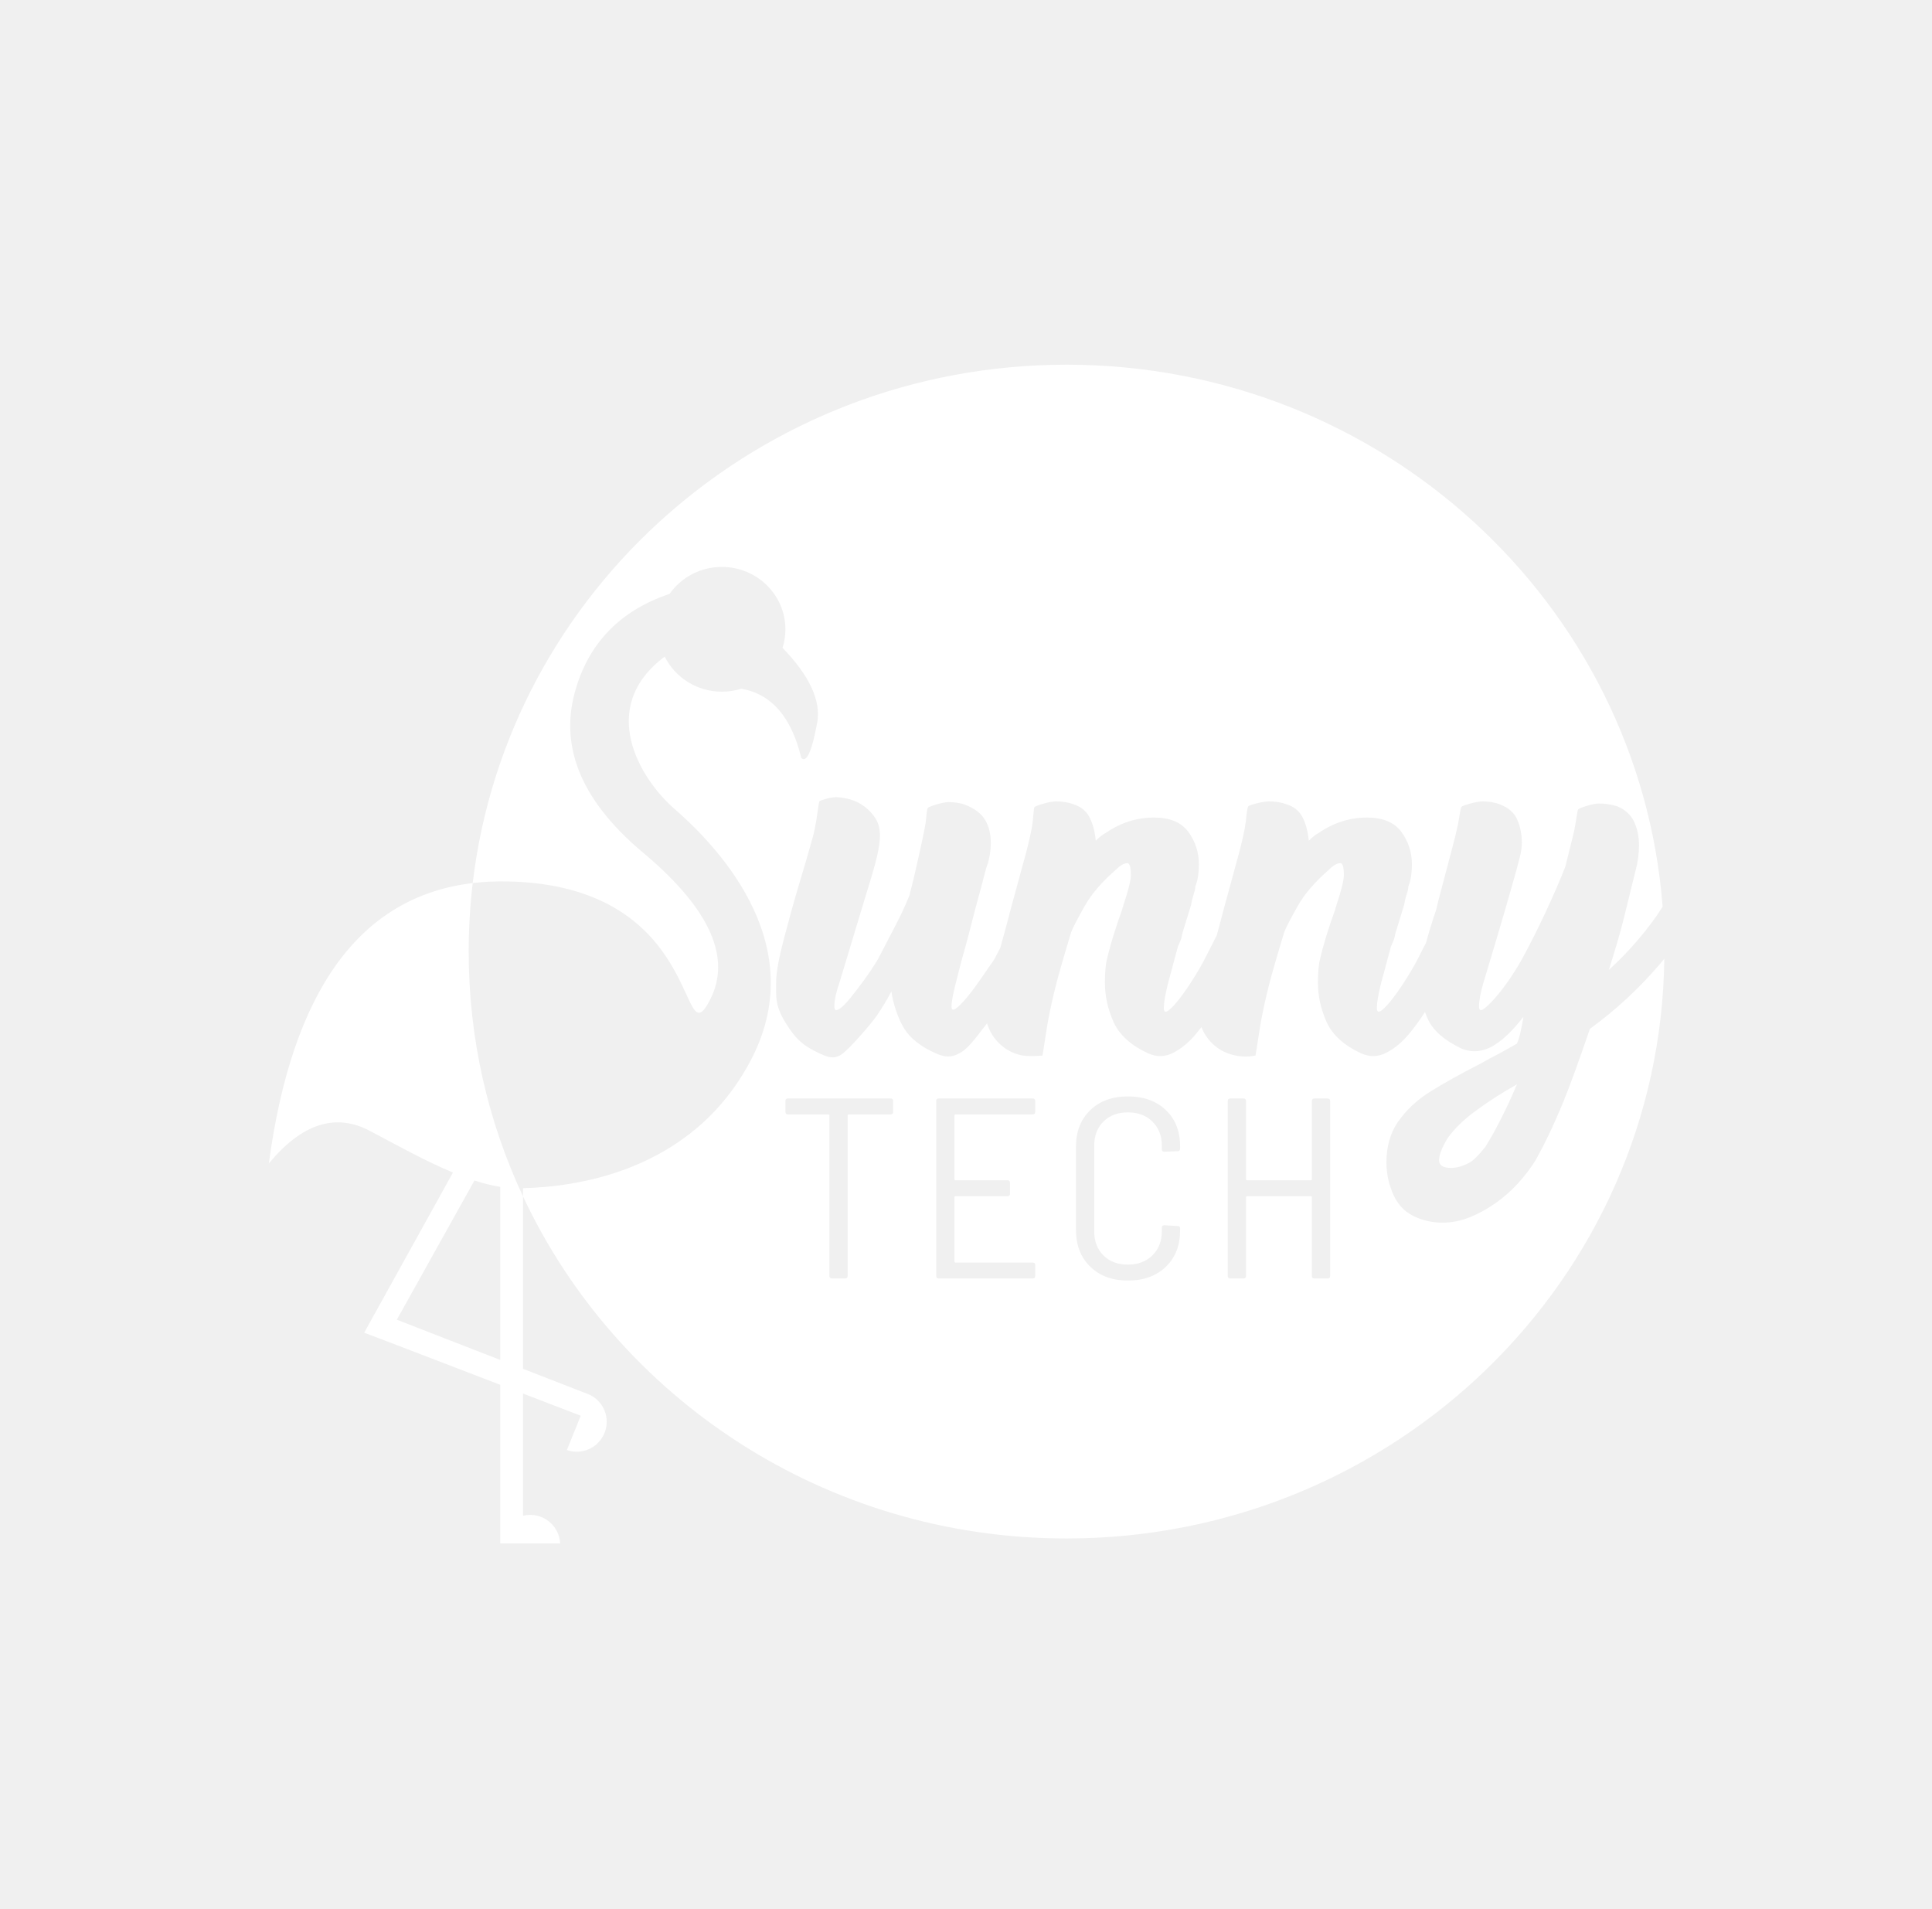
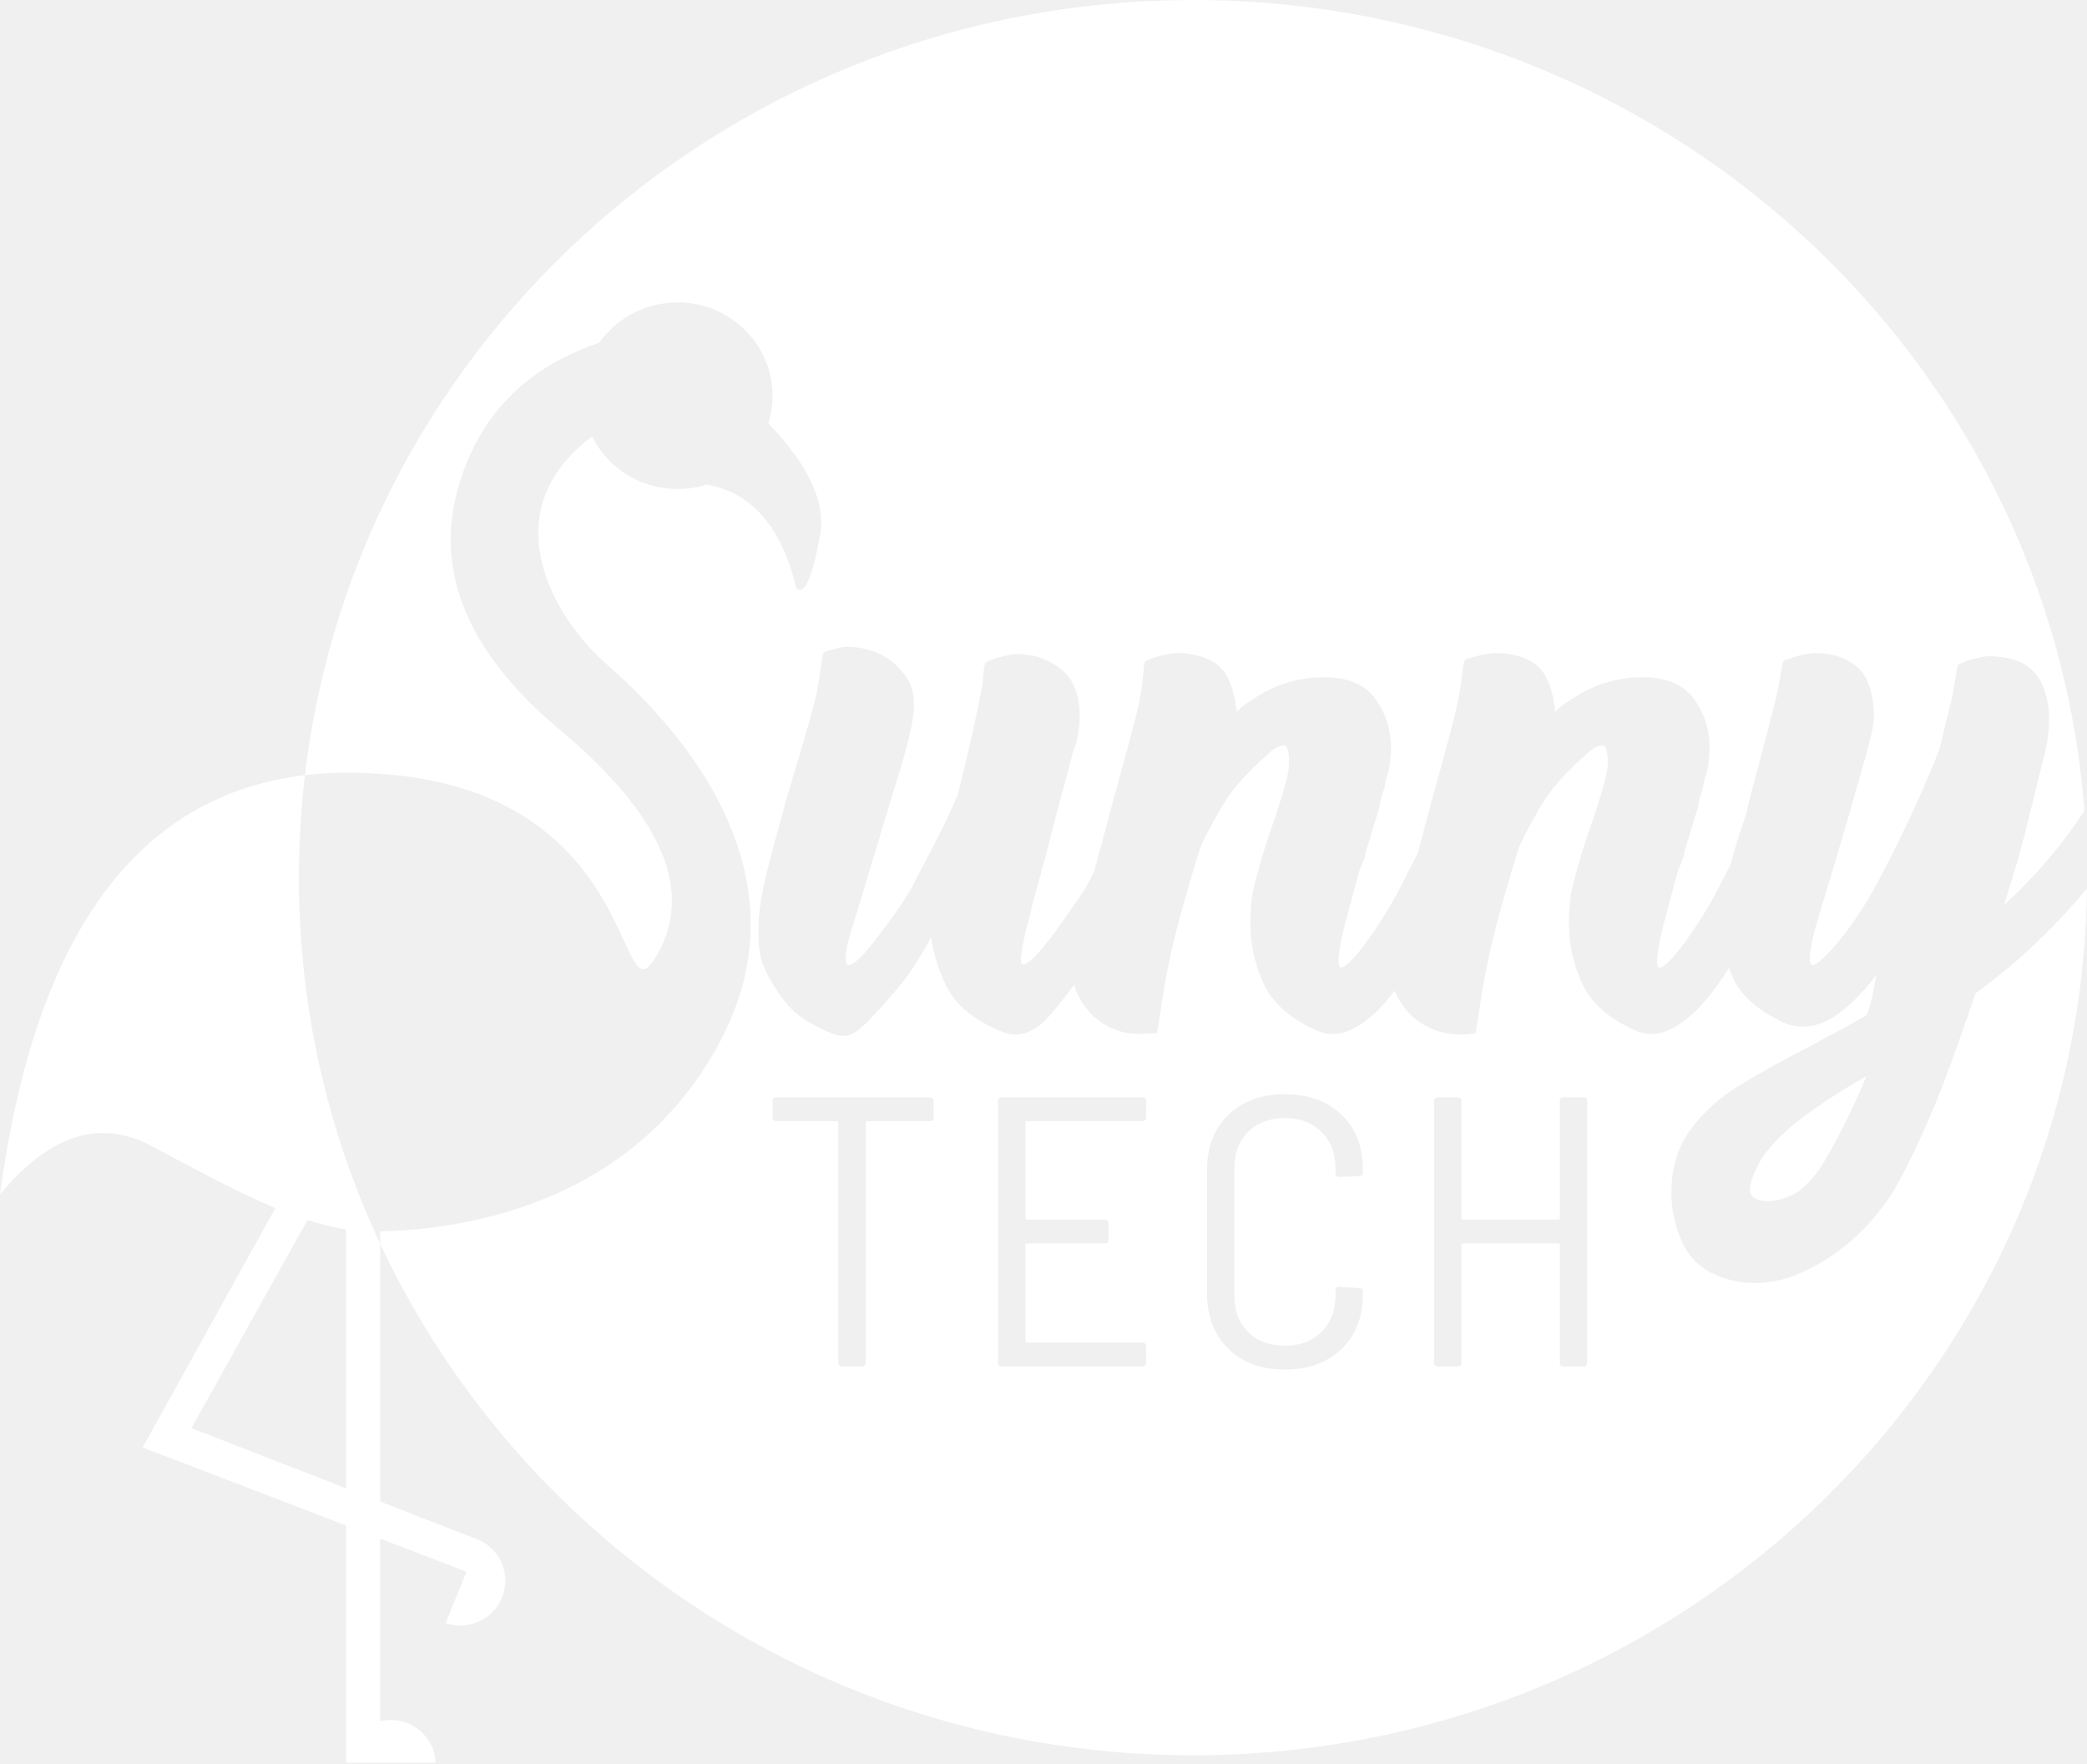
- <svg xmlns="http://www.w3.org/2000/svg" width="1653px" height="1633px" viewBox="0 0 1653 1633" version="1.1">
+ <svg xmlns="http://www.w3.org/2000/svg" width="1194px" height="1009px" viewBox="0 0 1194 1009" version="1.1">
  <defs />
-   <g id="Page-1" stroke="none" stroke-width="1" fill="none" fill-rule="evenodd">
-     <g id="white">
-       <g id="Logo" transform="translate(230, 312)">
-         <ellipse id="Oval-2" cx="682.5" cy="502.088" rx="511.5" ry="502.088" />
-         <path d="M990.097,494.547 C987.856,498.944 985.636,503.279 983.437,507.551 C981.037,512.356 977.835,517.963 973.834,524.37 C969.833,530.777 965.931,536.483 962.13,541.488 C958.329,546.494 955.027,550.098 952.226,552.3 C949.425,554.503 948.025,553.802 948.025,550.198 C948.025,545.793 949.225,538.786 951.626,529.175 L960.029,497.941 C962.03,493.536 963.13,490.633 963.33,489.231 C963.53,487.829 963.831,486.528 964.231,485.327 L971.433,461.901 C971.833,459.098 972.434,456.495 973.234,454.092 C974.034,451.69 974.834,449.087 975.034,446.284 C976.235,443.08 977.035,439.877 977.435,436.673 C977.835,433.47 978.036,430.466 978.036,427.663 C978.036,417.252 975.034,407.942 969.032,399.733 C963.03,391.524 953.227,387.419 939.622,387.419 C924.817,387.419 911.012,391.824 898.208,400.634 C895.807,401.835 893.006,404.037 889.805,407.241 C889.004,399.232 887.204,392.525 884.403,387.119 C881.602,381.713 877,378.009 870.598,376.007 C866.196,374.405 861.195,373.604 855.593,373.604 C849.991,373.604 839.081,376.799 838.265,377.512 C836.752,378.833 836.386,388.921 835.185,395.528 C833.985,402.135 832.184,409.944 829.783,418.954 C827.383,427.964 824.682,437.875 821.681,448.686 C818.68,459.498 815.779,470.31 812.978,481.122 C812.324,483.519 811.674,485.9 811.028,488.264 C807.698,494.829 804.413,501.258 801.173,507.551 C798.773,512.356 795.572,517.963 791.57,524.37 C787.569,530.777 783.667,536.483 779.866,541.488 C776.065,546.494 772.763,550.098 769.962,552.3 C767.162,554.503 765.761,553.802 765.761,550.198 C765.761,545.793 766.961,538.786 769.362,529.175 L777.765,497.941 C779.766,493.536 780.866,490.633 781.066,489.231 C781.266,487.829 781.567,486.528 781.967,485.327 L789.169,461.901 C789.569,459.098 790.17,456.495 790.97,454.092 C791.77,451.69 792.57,449.087 792.771,446.284 C793.971,443.08 794.771,439.877 795.171,436.673 C795.571,433.47 795.772,430.466 795.772,427.663 C795.772,417.252 792.771,407.942 786.768,399.733 C780.766,391.524 770.963,387.419 757.358,387.419 C742.553,387.419 728.748,391.824 715.944,400.634 C713.543,401.835 710.742,404.037 707.541,407.241 C706.74,399.232 704.94,392.525 702.139,387.119 C699.338,381.713 694.736,378.009 688.334,376.007 C683.932,374.405 678.931,373.604 673.329,373.604 C667.727,373.604 655.952,377.33 655.101,378.479 C654.248,379.631 654.122,388.921 652.921,395.528 C651.721,402.135 649.92,409.944 647.52,418.954 C645.119,427.964 642.418,437.875 639.417,448.686 C636.416,459.498 633.515,470.31 630.714,481.122 C629.083,487.107 627.472,492.99 625.882,498.769 C624.192,502.083 622.468,505.41 620.71,508.752 C616.309,515.16 612.007,521.366 607.806,527.373 C603.604,533.38 599.703,538.485 596.101,542.69 C592.5,546.894 589.599,549.697 587.398,551.099 C585.198,552.501 584.097,551.8 584.097,548.997 C584.097,545.393 585.298,538.786 587.699,529.175 C588.099,527.974 588.899,524.87 590.099,519.865 C591.3,514.859 592.9,508.853 594.901,501.845 C596.902,494.837 598.902,487.329 600.903,479.32 C602.904,471.311 604.905,463.703 606.905,456.495 C608.906,449.287 610.607,442.88 612.007,437.274 C613.408,431.668 614.508,428.064 615.308,426.462 C616.109,423.259 616.709,420.355 617.109,417.752 C617.509,415.15 617.709,412.246 617.709,409.043 C617.709,401.435 616.109,394.927 612.907,389.521 C609.706,384.115 604.104,379.811 596.101,376.607 C594.101,375.806 591.8,375.206 589.199,374.805 C586.598,374.405 584.097,374.205 581.696,374.205 C576.094,374.205 564.755,378.103 563.899,379.066 C562.728,380.382 562.527,388.858 561.889,392.525 C561.089,397.13 559.989,402.636 558.588,409.043 C557.188,415.45 555.587,422.658 553.787,430.667 C551.986,438.676 550.085,446.484 548.085,454.092 C544.883,462.101 540.782,470.911 535.78,480.521 C530.779,490.132 525.877,499.542 521.075,508.752 C517.474,514.759 513.473,520.766 509.071,526.772 C504.669,532.779 500.668,537.985 497.067,542.389 C493.465,546.794 490.364,549.798 487.763,551.399 C485.163,553.001 483.862,552.2 483.862,548.997 C483.862,543.791 485.263,537.184 488.064,529.175 L511.472,451.69 C515.873,437.674 518.874,427.163 520.475,420.155 C522.076,413.147 522.876,407.441 522.876,403.036 C522.876,397.03 521.575,392.024 518.974,388.02 C516.373,384.015 513.172,380.612 509.371,377.809 C505.57,375.005 501.468,373.003 497.067,371.802 C492.665,370.601 488.664,370 485.063,370 C480.261,370 471.763,372.8 471.161,373.429 C470.895,373.708 470.61,375.143 470.27,377.335 C469.355,383.228 468.035,394.589 465.556,403.637 C462.154,416.051 458.253,429.465 453.852,443.881 C451.451,451.89 449.15,459.899 446.949,467.908 C444.748,475.916 442.648,483.725 440.647,491.333 C438.646,498.942 437.046,505.949 435.845,512.356 C434.645,518.764 434.045,524.169 434.045,528.574 C434.045,540.187 432.93,547.973 441.847,562.512 C450.765,577.05 456.853,582.433 471.258,589.241 C477.66,592.044 483.022,594.688 489.864,590.142 C496.706,585.596 515.773,563.413 520.375,556.605 C524.977,549.798 529.078,542.99 532.679,536.183 C533.88,545.393 538.181,559.308 543.583,567.917 C548.985,576.527 558.088,583.635 570.893,589.241 C578.095,592.444 584.051,593.244 592.2,588.34 C600.024,583.631 608.408,570.985 614.554,563.426 C614.945,564.883 615.429,566.28 616.008,567.617 C618.609,573.624 622.311,578.629 627.112,582.634 C631.914,586.638 637.416,589.341 643.618,590.743 C649.82,592.144 661.925,591.043 661.925,591.043 C661.925,591.043 663.725,580.331 664.926,572.122 C666.126,563.913 667.827,554.903 670.027,545.092 C672.228,535.282 674.829,525.171 677.83,514.759 C680.831,504.348 683.732,494.537 686.533,485.327 C688.534,480.521 692.435,473.013 698.237,462.802 C704.039,452.591 712.942,442.279 724.947,431.868 C728.548,428.264 731.749,426.462 734.55,426.462 C736.551,426.462 737.551,429.866 737.551,436.673 C737.551,441.078 735.35,449.888 730.949,463.102 C730.949,463.903 730.849,464.304 730.649,464.304 C730.449,464.304 730.149,464.704 730.349,465.505 C727.548,473.113 724.947,480.822 722.546,488.63 C720.145,496.439 718.144,503.947 716.544,511.155 C716.144,513.558 715.844,516.261 715.643,519.264 C715.443,522.267 715.343,525.371 715.343,528.574 C715.343,540.187 717.844,551.499 722.846,562.512 C727.848,573.524 737.751,582.433 752.556,589.241 C759.759,592.444 766.861,592.244 773.864,588.64 C780.866,585.036 787.369,579.63 793.371,572.422 C794.916,570.567 796.428,568.671 797.908,566.735 C798.025,567.032 798.146,567.326 798.272,567.617 C800.873,573.624 804.575,578.629 809.376,582.634 C814.178,586.638 819.68,589.341 825.882,590.743 C832.084,592.144 838.186,592.244 844.189,591.043 C845.389,583.902 846.389,577.595 847.19,572.122 C848.39,563.913 850.091,554.903 852.291,545.092 C854.492,535.282 857.093,525.171 860.094,514.759 C863.095,504.348 865.996,494.537 868.797,485.327 C870.798,480.521 874.699,473.013 880.501,462.802 C886.303,452.591 895.206,442.279 907.211,431.868 C910.812,428.264 914.013,426.462 916.814,426.462 C918.815,426.462 919.815,429.866 919.815,436.673 C919.815,441.078 917.614,449.888 913.213,463.102 C913.213,463.903 913.113,464.304 912.913,464.304 C912.713,464.304 912.412,464.704 912.613,465.505 C909.812,473.113 907.211,480.822 904.81,488.63 C902.409,496.439 900.408,503.947 898.808,511.155 C898.408,513.558 898.107,516.261 897.907,519.264 C897.707,522.267 897.607,525.371 897.607,528.574 C897.607,540.187 900.108,551.499 905.11,562.512 C910.112,573.524 920.015,582.433 934.82,589.241 C942.023,592.444 949.125,592.244 956.128,588.64 C963.13,585.036 969.633,579.63 975.635,572.422 C980.48,566.604 984.999,560.394 989.192,553.793 C989.992,556.049 990.909,558.254 991.94,560.409 C996.542,570.02 1006.045,578.229 1020.45,585.036 C1025.252,587.039 1030.054,587.739 1034.855,587.139 C1039.657,586.538 1044.259,584.836 1048.66,582.033 C1053.062,579.23 1057.363,575.726 1061.565,571.521 C1065.766,567.317 1069.668,562.812 1073.269,558.007 L1073.269,559.208 C1072.469,563.613 1071.668,567.617 1070.868,571.221 C1070.068,574.825 1069.067,578.029 1067.867,580.832 L1053.462,588.941 C1047.46,591.944 1042.058,594.847 1037.256,597.65 C1020.05,606.46 1005.645,614.469 994.041,621.677 C982.437,628.885 973.034,637.694 965.831,648.106 C959.429,657.716 956.228,669.129 956.228,682.343 C956.228,692.354 958.329,701.865 962.53,710.875 C966.732,719.885 973.434,726.191 982.637,729.795 C989.44,732.598 996.642,734 1004.245,734 C1012.248,734 1020.15,732.398 1027.953,729.195 C1035.756,725.991 1043.158,721.887 1050.161,716.881 C1057.163,711.876 1063.465,706.27 1069.067,700.063 C1074.669,693.856 1079.471,687.549 1083.473,681.142 C1091.475,667.126 1099.578,650.108 1107.781,630.086 C1113.25,616.738 1120.752,596.115 1130.289,568.218 C1152.297,552.2 1172.204,533.78 1190.01,512.957 C1191.348,511.392 1192.666,509.812 1193.963,508.217 C1190.618,782.689 962.909,1004.177 682.5,1004.177 C476.155,1004.177 298.349,884.241 217.483,711.513 L217.483,859.024 L274.176,881.085 C286.553,886.708 292.368,901.163 287.218,913.91 C282.068,926.657 267.844,933.015 255,928.547 L266.875,899.156 L217.483,880.196 L217.483,984.743 C219.456,984.258 221.518,984 223.641,984 C237.389,984 248.612,994.807 249.281,1008.389 L217.483,1008.389 L198,1008.394 L198,872.717 L99.543,834.923 L81.584,828.146 L157.54,691.117 C134.403,681.5 110.3,668.085 86.5,655.5 C57.06,639.933 28.227,649.226 1.13686838e-13,683.381 C19.969,534.948 78.118,454.98 174.448,443.475 C204.022,193.796 420.205,0 682.5,0 C951.843,0 1172.563,204.351 1192.529,463.722 C1189.153,469.045 1185.612,474.144 1181.907,479.02 C1171.103,493.235 1159.299,506.15 1146.495,517.762 C1149.296,508.953 1151.696,501.144 1153.697,494.337 C1155.698,487.529 1157.498,480.922 1159.099,474.515 C1160.7,468.108 1162.3,461.601 1163.901,454.993 C1165.501,448.386 1167.302,441.078 1169.303,433.069 C1171.303,425.861 1172.304,418.453 1172.304,410.845 C1172.304,403.637 1170.903,397.03 1168.102,391.023 C1165.301,385.016 1160.5,380.612 1153.697,377.809 C1151.296,377.008 1148.695,376.407 1145.894,376.007 C1143.093,375.606 1140.493,375.406 1138.092,375.406 C1132.49,375.406 1121.119,379.351 1120.336,380.349 C1119.316,381.648 1118.485,391.724 1116.484,400.333 C1114.483,408.943 1111.883,418.653 1109.282,429.465 C1104.88,440.678 1099.378,453.392 1092.776,467.607 C1086.173,481.823 1079.271,495.538 1072.069,508.752 C1068.467,515.16 1064.566,521.366 1060.364,527.373 C1056.163,533.38 1052.162,538.485 1048.36,542.69 C1044.559,546.894 1041.458,549.798 1039.057,551.399 C1036.656,553.001 1035.456,552.2 1035.456,548.997 C1035.456,544.191 1036.656,537.584 1039.057,529.175 C1047.06,502.746 1053.262,481.923 1057.663,466.706 C1062.065,451.489 1065.366,439.877 1067.567,431.868 C1069.768,423.859 1071.068,418.553 1071.468,415.95 C1071.868,413.348 1072.069,411.045 1072.069,409.043 C1072.069,401.835 1070.768,395.228 1068.167,389.221 C1065.566,383.214 1060.464,378.81 1052.862,376.007 C1050.861,375.206 1048.56,374.605 1045.959,374.205 C1043.358,373.804 1040.858,373.604 1038.457,373.604 C1032.855,373.604 1021.328,377.168 1020.468,378.178 C1019.438,379.389 1018.65,387.319 1017.449,393.125 C1016.249,398.932 1014.548,405.939 1012.348,414.149 C1010.147,422.358 1007.846,431.067 1005.445,440.277 C1003.044,449.487 1000.643,458.097 998.843,466.106 L996.442,473.314 C994.047,480.503 991.932,487.581 990.097,494.547 Z M217.483,711.513 L217.483,704.496 C258.366,703.492 362.16,692.615 413.144,593.561 C465.644,491.561 377.437,406.508 346.865,379.821 C317.069,353.812 280.821,292.95 338.744,249.731 C347.566,267.502 366.141,279.746 387.628,279.746 C393.422,279.746 399.006,278.856 404.243,277.206 C430.076,281.723 447.183,301.472 455.565,336.455 C460.095,340.903 464.624,330.896 469.153,306.433 C472.63,287.652 462.759,266.249 439.541,242.225 C441.125,237.217 441.978,231.893 441.978,226.373 C441.978,196.896 417.644,173 387.628,173 C369.069,173 352.683,182.134 342.878,196.074 C300.439,210.381 273.461,238.272 261.942,279.746 C248.355,328.672 268.736,375.373 323.086,419.851 C377.575,466.409 395.76,507.479 377.644,543.061 C350.468,596.434 374.421,445.049 203.644,442.061 C193.55,441.885 183.819,442.356 174.448,443.475 C172.171,462.702 171,482.261 171,502.088 C171,576.836 187.64,647.769 217.483,711.513 Z M198,703.346 C190.821,702.223 183.449,700.366 175.931,697.949 L109.53,817.014 L198,851.442 L198,703.346 Z M1011.447,687.149 C1004.645,687.149 1001.244,684.946 1001.244,680.541 C1001.244,676.136 1003.644,669.93 1008.446,661.921 C1014.048,653.912 1022.151,646.003 1032.755,638.195 C1043.359,630.386 1055.062,622.878 1067.867,615.67 C1059.064,636.493 1050.061,654.312 1040.858,669.129 C1035.056,676.47 1030.354,681.075 1026.753,682.944 C1021.351,685.747 1016.249,687.149 1011.447,687.149 Z M534.18,629.96 L534.18,639.2 C534.18,640.667 533.447,641.4 531.98,641.4 L496.12,641.4 C495.533,641.4 495.24,641.693 495.24,642.28 L495.24,779.56 C495.24,781.027 494.507,781.76 493.04,781.76 L481.82,781.76 C480.353,781.76 479.62,781.027 479.62,779.56 L479.62,642.28 C479.62,641.693 479.327,641.4 478.74,641.4 L444.2,641.4 C442.733,641.4 442,640.667 442,639.2 L442,629.96 C442,628.493 442.733,627.76 444.2,627.76 L531.98,627.76 C533.447,627.76 534.18,628.493 534.18,629.96 Z M653.52,641.4 L587.52,641.4 C586.933,641.4 586.64,641.693 586.64,642.28 L586.64,696.84 C586.64,697.427 586.933,697.72 587.52,697.72 L631.96,697.72 C633.427,697.72 634.16,698.453 634.16,699.92 L634.16,709.16 C634.16,710.627 633.427,711.36 631.96,711.36 L587.52,711.36 C586.933,711.36 586.64,711.653 586.64,712.24 L586.64,767.24 C586.64,767.827 586.933,768.12 587.52,768.12 L653.52,768.12 C654.987,768.12 655.72,768.853 655.72,770.32 L655.72,779.56 C655.72,781.027 654.987,781.76 653.52,781.76 L573.22,781.76 C571.753,781.76 571.02,781.027 571.02,779.56 L571.02,629.96 C571.02,628.493 571.753,627.76 573.22,627.76 L653.52,627.76 C654.987,627.76 655.72,628.493 655.72,629.96 L655.72,639.2 C655.72,640.667 654.987,641.4 653.52,641.4 Z M702.79,771.64 C694.65,763.72 690.58,753.233 690.58,740.18 L690.58,669.12 C690.58,656.067 694.65,645.617 702.79,637.77 C710.93,629.923 721.673,626 735.02,626 C748.513,626 759.33,629.887 767.47,637.66 C775.61,645.433 779.68,655.773 779.68,668.68 L779.68,670.66 C779.68,672.127 778.947,672.86 777.48,672.86 L766.26,673.3 C764.793,673.3 764.06,672.64 764.06,671.32 L764.06,668.24 C764.06,659.733 761.383,652.84 756.03,647.56 C750.677,642.28 743.673,639.64 735.02,639.64 C726.367,639.64 719.4,642.243 714.12,647.45 C708.84,652.657 706.2,659.587 706.2,668.24 L706.2,741.28 C706.2,749.933 708.84,756.863 714.12,762.07 C719.4,767.277 726.367,769.88 735.02,769.88 C743.673,769.88 750.677,767.24 756.03,761.96 C761.383,756.68 764.06,749.787 764.06,741.28 L764.06,738.2 C764.06,736.88 764.793,736.22 766.26,736.22 L777.48,736.88 C778.947,736.88 779.68,737.467 779.68,738.64 L779.68,740.62 C779.68,753.527 775.61,763.903 767.47,771.75 C759.33,779.597 748.513,783.52 735.02,783.52 C721.673,783.52 710.93,779.56 702.79,771.64 Z M894.62,627.76 L905.84,627.76 C907.307,627.76 908.04,628.493 908.04,629.96 L908.04,779.56 C908.04,781.027 907.307,781.76 905.84,781.76 L894.62,781.76 C893.153,781.76 892.42,781.027 892.42,779.56 L892.42,712.24 C892.42,711.653 892.127,711.36 891.54,711.36 L836.98,711.36 C836.393,711.36 836.1,711.653 836.1,712.24 L836.1,779.56 C836.1,781.027 835.367,781.76 833.9,781.76 L822.68,781.76 C821.213,781.76 820.48,781.027 820.48,779.56 L820.48,629.96 C820.48,628.493 821.213,627.76 822.68,627.76 L833.9,627.76 C835.367,627.76 836.1,628.493 836.1,629.96 L836.1,696.84 C836.1,697.427 836.393,697.72 836.98,697.72 L891.54,697.72 C892.127,697.72 892.42,697.427 892.42,696.84 L892.42,629.96 C892.42,628.493 893.153,627.76 894.62,627.76 Z" id="Combined-Shape" fill="#FFFFFF" />
-       </g>
+   <g id="white" stroke="none" stroke-width="1" fill="none" fill-rule="evenodd" transform="translate(-230, -312)">
+     <g id="Logo" transform="translate(230, 312)" fill="#FFFFFF">
+       <path d="M990.097,494.547 C987.856,498.944 985.636,503.279 983.437,507.551 C981.037,512.356 977.835,517.963 973.834,524.37 C969.833,530.777 965.931,536.483 962.13,541.488 C958.329,546.494 955.027,550.098 952.226,552.3 C949.425,554.503 948.025,553.802 948.025,550.198 C948.025,545.793 949.225,538.786 951.626,529.175 L960.029,497.941 C962.03,493.536 963.13,490.633 963.33,489.231 C963.53,487.829 963.831,486.528 964.231,485.327 L971.433,461.901 C971.833,459.098 972.434,456.495 973.234,454.092 C974.034,451.69 974.834,449.087 975.034,446.284 C976.235,443.08 977.035,439.877 977.435,436.673 C977.835,433.47 978.036,430.466 978.036,427.663 C978.036,417.252 975.034,407.942 969.032,399.733 C963.03,391.524 953.227,387.419 939.622,387.419 C924.817,387.419 911.012,391.824 898.208,400.634 C895.807,401.835 893.006,404.037 889.805,407.241 C889.004,399.232 887.204,392.525 884.403,387.119 C881.602,381.713 877,378.009 870.598,376.007 C866.196,374.405 861.195,373.604 855.593,373.604 C849.991,373.604 839.081,376.799 838.265,377.512 C836.752,378.833 836.386,388.921 835.185,395.528 C833.985,402.135 832.184,409.944 829.783,418.954 C827.383,427.964 824.682,437.875 821.681,448.686 C818.68,459.498 815.779,470.31 812.978,481.122 C812.324,483.519 811.674,485.9 811.028,488.264 C807.698,494.829 804.413,501.258 801.173,507.551 C798.773,512.356 795.572,517.963 791.57,524.37 C787.569,530.777 783.667,536.483 779.866,541.488 C776.065,546.494 772.763,550.098 769.962,552.3 C767.162,554.503 765.761,553.802 765.761,550.198 C765.761,545.793 766.961,538.786 769.362,529.175 L777.765,497.941 C779.766,493.536 780.866,490.633 781.066,489.231 C781.266,487.829 781.567,486.528 781.967,485.327 L789.169,461.901 C789.569,459.098 790.17,456.495 790.97,454.092 C791.77,451.69 792.57,449.087 792.771,446.284 C793.971,443.08 794.771,439.877 795.171,436.673 C795.571,433.47 795.772,430.466 795.772,427.663 C795.772,417.252 792.771,407.942 786.768,399.733 C780.766,391.524 770.963,387.419 757.358,387.419 C742.553,387.419 728.748,391.824 715.944,400.634 C713.543,401.835 710.742,404.037 707.541,407.241 C706.74,399.232 704.94,392.525 702.139,387.119 C699.338,381.713 694.736,378.009 688.334,376.007 C683.932,374.405 678.931,373.604 673.329,373.604 C667.727,373.604 655.952,377.33 655.101,378.479 C654.248,379.631 654.122,388.921 652.921,395.528 C651.721,402.135 649.92,409.944 647.52,418.954 C645.119,427.964 642.418,437.875 639.417,448.686 C636.416,459.498 633.515,470.31 630.714,481.122 C629.083,487.107 627.472,492.99 625.882,498.769 C624.192,502.083 622.468,505.41 620.71,508.752 C616.309,515.16 612.007,521.366 607.806,527.373 C603.604,533.38 599.703,538.485 596.101,542.69 C592.5,546.894 589.599,549.697 587.398,551.099 C585.198,552.501 584.097,551.8 584.097,548.997 C584.097,545.393 585.298,538.786 587.699,529.175 C588.099,527.974 588.899,524.87 590.099,519.865 C591.3,514.859 592.9,508.853 594.901,501.845 C596.902,494.837 598.902,487.329 600.903,479.32 C602.904,471.311 604.905,463.703 606.905,456.495 C608.906,449.287 610.607,442.88 612.007,437.274 C613.408,431.668 614.508,428.064 615.308,426.462 C616.109,423.259 616.709,420.355 617.109,417.752 C617.509,415.15 617.709,412.246 617.709,409.043 C617.709,401.435 616.109,394.927 612.907,389.521 C609.706,384.115 604.104,379.811 596.101,376.607 C594.101,375.806 591.8,375.206 589.199,374.805 C586.598,374.405 584.097,374.205 581.696,374.205 C576.094,374.205 564.755,378.103 563.899,379.066 C562.728,380.382 562.527,388.858 561.889,392.525 C561.089,397.13 559.989,402.636 558.588,409.043 C557.188,415.45 555.587,422.658 553.787,430.667 C551.986,438.676 550.085,446.484 548.085,454.092 C544.883,462.101 540.782,470.911 535.78,480.521 C530.779,490.132 525.877,499.542 521.075,508.752 C517.474,514.759 513.473,520.766 509.071,526.772 C504.669,532.779 500.668,537.985 497.067,542.389 C493.465,546.794 490.364,549.798 487.763,551.399 C485.163,553.001 483.862,552.2 483.862,548.997 C483.862,543.791 485.263,537.184 488.064,529.175 L511.472,451.69 C515.873,437.674 518.874,427.163 520.475,420.155 C522.076,413.147 522.876,407.441 522.876,403.036 C522.876,397.03 521.575,392.024 518.974,388.02 C516.373,384.015 513.172,380.612 509.371,377.809 C505.57,375.005 501.468,373.003 497.067,371.802 C492.665,370.601 488.664,370 485.063,370 C480.261,370 471.763,372.8 471.161,373.429 C470.895,373.708 470.61,375.143 470.27,377.335 C469.355,383.228 468.035,394.589 465.556,403.637 C462.154,416.051 458.253,429.465 453.852,443.881 C451.451,451.89 449.15,459.899 446.949,467.908 C444.748,475.916 442.648,483.725 440.647,491.333 C438.646,498.942 437.046,505.949 435.845,512.356 C434.645,518.764 434.045,524.169 434.045,528.574 C434.045,540.187 432.93,547.973 441.847,562.512 C450.765,577.05 456.853,582.433 471.258,589.241 C477.66,592.044 483.022,594.688 489.864,590.142 C496.706,585.596 515.773,563.413 520.375,556.605 C524.977,549.798 529.078,542.99 532.679,536.183 C533.88,545.393 538.181,559.308 543.583,567.917 C548.985,576.527 558.088,583.635 570.893,589.241 C578.095,592.444 584.051,593.244 592.2,588.34 C600.024,583.631 608.408,570.985 614.554,563.426 C614.945,564.883 615.429,566.28 616.008,567.617 C618.609,573.624 622.311,578.629 627.112,582.634 C631.914,586.638 637.416,589.341 643.618,590.743 C649.82,592.144 661.925,591.043 661.925,591.043 C661.925,591.043 663.725,580.331 664.926,572.122 C666.126,563.913 667.827,554.903 670.027,545.092 C672.228,535.282 674.829,525.171 677.83,514.759 C680.831,504.348 683.732,494.537 686.533,485.327 C688.534,480.521 692.435,473.013 698.237,462.802 C704.039,452.591 712.942,442.279 724.947,431.868 C728.548,428.264 731.749,426.462 734.55,426.462 C736.551,426.462 737.551,429.866 737.551,436.673 C737.551,441.078 735.35,449.888 730.949,463.102 C730.949,463.903 730.849,464.304 730.649,464.304 C730.449,464.304 730.149,464.704 730.349,465.505 C727.548,473.113 724.947,480.822 722.546,488.63 C720.145,496.439 718.144,503.947 716.544,511.155 C716.144,513.558 715.844,516.261 715.643,519.264 C715.443,522.267 715.343,525.371 715.343,528.574 C715.343,540.187 717.844,551.499 722.846,562.512 C727.848,573.524 737.751,582.433 752.556,589.241 C759.759,592.444 766.861,592.244 773.864,588.64 C780.866,585.036 787.369,579.63 793.371,572.422 C794.916,570.567 796.428,568.671 797.908,566.735 C798.025,567.032 798.146,567.326 798.272,567.617 C800.873,573.624 804.575,578.629 809.376,582.634 C814.178,586.638 819.68,589.341 825.882,590.743 C832.084,592.144 838.186,592.244 844.189,591.043 C845.389,583.902 846.389,577.595 847.19,572.122 C848.39,563.913 850.091,554.903 852.291,545.092 C854.492,535.282 857.093,525.171 860.094,514.759 C863.095,504.348 865.996,494.537 868.797,485.327 C870.798,480.521 874.699,473.013 880.501,462.802 C886.303,452.591 895.206,442.279 907.211,431.868 C910.812,428.264 914.013,426.462 916.814,426.462 C918.815,426.462 919.815,429.866 919.815,436.673 C919.815,441.078 917.614,449.888 913.213,463.102 C913.213,463.903 913.113,464.304 912.913,464.304 C912.713,464.304 912.412,464.704 912.613,465.505 C909.812,473.113 907.211,480.822 904.81,488.63 C902.409,496.439 900.408,503.947 898.808,511.155 C898.408,513.558 898.107,516.261 897.907,519.264 C897.707,522.267 897.607,525.371 897.607,528.574 C897.607,540.187 900.108,551.499 905.11,562.512 C910.112,573.524 920.015,582.433 934.82,589.241 C942.023,592.444 949.125,592.244 956.128,588.64 C963.13,585.036 969.633,579.63 975.635,572.422 C980.48,566.604 984.999,560.394 989.192,553.793 C989.992,556.049 990.909,558.254 991.94,560.409 C996.542,570.02 1006.045,578.229 1020.45,585.036 C1025.252,587.039 1030.054,587.739 1034.855,587.139 C1039.657,586.538 1044.259,584.836 1048.66,582.033 C1053.062,579.23 1057.363,575.726 1061.565,571.521 C1065.766,567.317 1069.668,562.812 1073.269,558.007 L1073.269,559.208 C1072.469,563.613 1071.668,567.617 1070.868,571.221 C1070.068,574.825 1069.067,578.029 1067.867,580.832 L1053.462,588.941 C1047.46,591.944 1042.058,594.847 1037.256,597.65 C1020.05,606.46 1005.645,614.469 994.041,621.677 C982.437,628.885 973.034,637.694 965.831,648.106 C959.429,657.716 956.228,669.129 956.228,682.343 C956.228,692.354 958.329,701.865 962.53,710.875 C966.732,719.885 973.434,726.191 982.637,729.795 C989.44,732.598 996.642,734 1004.245,734 C1012.248,734 1020.15,732.398 1027.953,729.195 C1035.756,725.991 1043.158,721.887 1050.161,716.881 C1057.163,711.876 1063.465,706.27 1069.067,700.063 C1074.669,693.856 1079.471,687.549 1083.473,681.142 C1091.475,667.126 1099.578,650.108 1107.781,630.086 C1113.25,616.738 1120.752,596.115 1130.289,568.218 C1152.297,552.2 1172.204,533.78 1190.01,512.957 C1191.348,511.392 1192.666,509.812 1193.963,508.217 C1190.618,782.689 962.909,1004.177 682.5,1004.177 C476.155,1004.177 298.349,884.241 217.483,711.513 L217.483,859.024 L274.176,881.085 C286.553,886.708 292.368,901.163 287.218,913.91 C282.068,926.657 267.844,933.015 255,928.547 L266.875,899.156 L217.483,880.196 L217.483,984.743 C219.456,984.258 221.518,984 223.641,984 C237.389,984 248.612,994.807 249.281,1008.389 L217.483,1008.389 L198,1008.394 L198,872.717 L99.543,834.923 L81.584,828.146 L157.54,691.117 C134.403,681.5 110.3,668.085 86.5,655.5 C57.06,639.933 28.227,649.226 1.13686838e-13,683.381 C19.969,534.948 78.118,454.98 174.448,443.475 C204.022,193.796 420.205,0 682.5,0 C951.843,0 1172.563,204.351 1192.529,463.722 C1189.153,469.045 1185.612,474.144 1181.907,479.02 C1171.103,493.235 1159.299,506.15 1146.495,517.762 C1149.296,508.953 1151.696,501.144 1153.697,494.337 C1155.698,487.529 1157.498,480.922 1159.099,474.515 C1160.7,468.108 1162.3,461.601 1163.901,454.993 C1165.501,448.386 1167.302,441.078 1169.303,433.069 C1171.303,425.861 1172.304,418.453 1172.304,410.845 C1172.304,403.637 1170.903,397.03 1168.102,391.023 C1165.301,385.016 1160.5,380.612 1153.697,377.809 C1151.296,377.008 1148.695,376.407 1145.894,376.007 C1143.093,375.606 1140.493,375.406 1138.092,375.406 C1132.49,375.406 1121.119,379.351 1120.336,380.349 C1119.316,381.648 1118.485,391.724 1116.484,400.333 C1114.483,408.943 1111.883,418.653 1109.282,429.465 C1104.88,440.678 1099.378,453.392 1092.776,467.607 C1086.173,481.823 1079.271,495.538 1072.069,508.752 C1068.467,515.16 1064.566,521.366 1060.364,527.373 C1056.163,533.38 1052.162,538.485 1048.36,542.69 C1044.559,546.894 1041.458,549.798 1039.057,551.399 C1036.656,553.001 1035.456,552.2 1035.456,548.997 C1035.456,544.191 1036.656,537.584 1039.057,529.175 C1047.06,502.746 1053.262,481.923 1057.663,466.706 C1062.065,451.489 1065.366,439.877 1067.567,431.868 C1069.768,423.859 1071.068,418.553 1071.468,415.95 C1071.868,413.348 1072.069,411.045 1072.069,409.043 C1072.069,401.835 1070.768,395.228 1068.167,389.221 C1065.566,383.214 1060.464,378.81 1052.862,376.007 C1050.861,375.206 1048.56,374.605 1045.959,374.205 C1043.358,373.804 1040.858,373.604 1038.457,373.604 C1032.855,373.604 1021.328,377.168 1020.468,378.178 C1019.438,379.389 1018.65,387.319 1017.449,393.125 C1016.249,398.932 1014.548,405.939 1012.348,414.149 C1010.147,422.358 1007.846,431.067 1005.445,440.277 C1003.044,449.487 1000.643,458.097 998.843,466.106 L996.442,473.314 C994.047,480.503 991.932,487.581 990.097,494.547 Z M217.483,711.513 L217.483,704.496 C258.366,703.492 362.16,692.615 413.144,593.561 C465.644,491.561 377.437,406.508 346.865,379.821 C317.069,353.812 280.821,292.95 338.744,249.731 C347.566,267.502 366.141,279.746 387.628,279.746 C393.422,279.746 399.006,278.856 404.243,277.206 C430.076,281.723 447.183,301.472 455.565,336.455 C460.095,340.903 464.624,330.896 469.153,306.433 C472.63,287.652 462.759,266.249 439.541,242.225 C441.125,237.217 441.978,231.893 441.978,226.373 C441.978,196.896 417.644,173 387.628,173 C369.069,173 352.683,182.134 342.878,196.074 C300.439,210.381 273.461,238.272 261.942,279.746 C248.355,328.672 268.736,375.373 323.086,419.851 C377.575,466.409 395.76,507.479 377.644,543.061 C350.468,596.434 374.421,445.049 203.644,442.061 C193.55,441.885 183.819,442.356 174.448,443.475 C172.171,462.702 171,482.261 171,502.088 C171,576.836 187.64,647.769 217.483,711.513 Z M198,703.346 C190.821,702.223 183.449,700.366 175.931,697.949 L109.53,817.014 L198,851.442 L198,703.346 Z M1011.447,687.149 C1004.645,687.149 1001.244,684.946 1001.244,680.541 C1001.244,676.136 1003.644,669.93 1008.446,661.921 C1014.048,653.912 1022.151,646.003 1032.755,638.195 C1043.359,630.386 1055.062,622.878 1067.867,615.67 C1059.064,636.493 1050.061,654.312 1040.858,669.129 C1035.056,676.47 1030.354,681.075 1026.753,682.944 C1021.351,685.747 1016.249,687.149 1011.447,687.149 Z M534.18,629.96 L534.18,639.2 C534.18,640.667 533.447,641.4 531.98,641.4 L496.12,641.4 C495.533,641.4 495.24,641.693 495.24,642.28 L495.24,779.56 C495.24,781.027 494.507,781.76 493.04,781.76 L481.82,781.76 C480.353,781.76 479.62,781.027 479.62,779.56 L479.62,642.28 C479.62,641.693 479.327,641.4 478.74,641.4 L444.2,641.4 C442.733,641.4 442,640.667 442,639.2 L442,629.96 C442,628.493 442.733,627.76 444.2,627.76 L531.98,627.76 C533.447,627.76 534.18,628.493 534.18,629.96 Z M653.52,641.4 L587.52,641.4 C586.933,641.4 586.64,641.693 586.64,642.28 L586.64,696.84 C586.64,697.427 586.933,697.72 587.52,697.72 L631.96,697.72 C633.427,697.72 634.16,698.453 634.16,699.92 L634.16,709.16 C634.16,710.627 633.427,711.36 631.96,711.36 L587.52,711.36 C586.933,711.36 586.64,711.653 586.64,712.24 L586.64,767.24 C586.64,767.827 586.933,768.12 587.52,768.12 L653.52,768.12 C654.987,768.12 655.72,768.853 655.72,770.32 L655.72,779.56 C655.72,781.027 654.987,781.76 653.52,781.76 L573.22,781.76 C571.753,781.76 571.02,781.027 571.02,779.56 L571.02,629.96 C571.02,628.493 571.753,627.76 573.22,627.76 L653.52,627.76 C654.987,627.76 655.72,628.493 655.72,629.96 L655.72,639.2 C655.72,640.667 654.987,641.4 653.52,641.4 Z M702.79,771.64 C694.65,763.72 690.58,753.233 690.58,740.18 L690.58,669.12 C690.58,656.067 694.65,645.617 702.79,637.77 C710.93,629.923 721.673,626 735.02,626 C748.513,626 759.33,629.887 767.47,637.66 C775.61,645.433 779.68,655.773 779.68,668.68 L779.68,670.66 C779.68,672.127 778.947,672.86 777.48,672.86 L766.26,673.3 C764.793,673.3 764.06,672.64 764.06,671.32 L764.06,668.24 C764.06,659.733 761.383,652.84 756.03,647.56 C750.677,642.28 743.673,639.64 735.02,639.64 C726.367,639.64 719.4,642.243 714.12,647.45 C708.84,652.657 706.2,659.587 706.2,668.24 L706.2,741.28 C706.2,749.933 708.84,756.863 714.12,762.07 C719.4,767.277 726.367,769.88 735.02,769.88 C743.673,769.88 750.677,767.24 756.03,761.96 C761.383,756.68 764.06,749.787 764.06,741.28 L764.06,738.2 C764.06,736.88 764.793,736.22 766.26,736.22 L777.48,736.88 C778.947,736.88 779.68,737.467 779.68,738.64 L779.68,740.62 C779.68,753.527 775.61,763.903 767.47,771.75 C759.33,779.597 748.513,783.52 735.02,783.52 C721.673,783.52 710.93,779.56 702.79,771.64 Z M894.62,627.76 L905.84,627.76 C907.307,627.76 908.04,628.493 908.04,629.96 L908.04,779.56 C908.04,781.027 907.307,781.76 905.84,781.76 L894.62,781.76 C893.153,781.76 892.42,781.027 892.42,779.56 L892.42,712.24 C892.42,711.653 892.127,711.36 891.54,711.36 L836.98,711.36 C836.393,711.36 836.1,711.653 836.1,712.24 L836.1,779.56 C836.1,781.027 835.367,781.76 833.9,781.76 L822.68,781.76 C821.213,781.76 820.48,781.027 820.48,779.56 L820.48,629.96 C820.48,628.493 821.213,627.76 822.68,627.76 L833.9,627.76 C835.367,627.76 836.1,628.493 836.1,629.96 L836.1,696.84 C836.1,697.427 836.393,697.72 836.98,697.72 L891.54,697.72 C892.127,697.72 892.42,697.427 892.42,696.84 L892.42,629.96 C892.42,628.493 893.153,627.76 894.62,627.76 Z" id="Combined-Shape" />
    </g>
  </g>
</svg>
